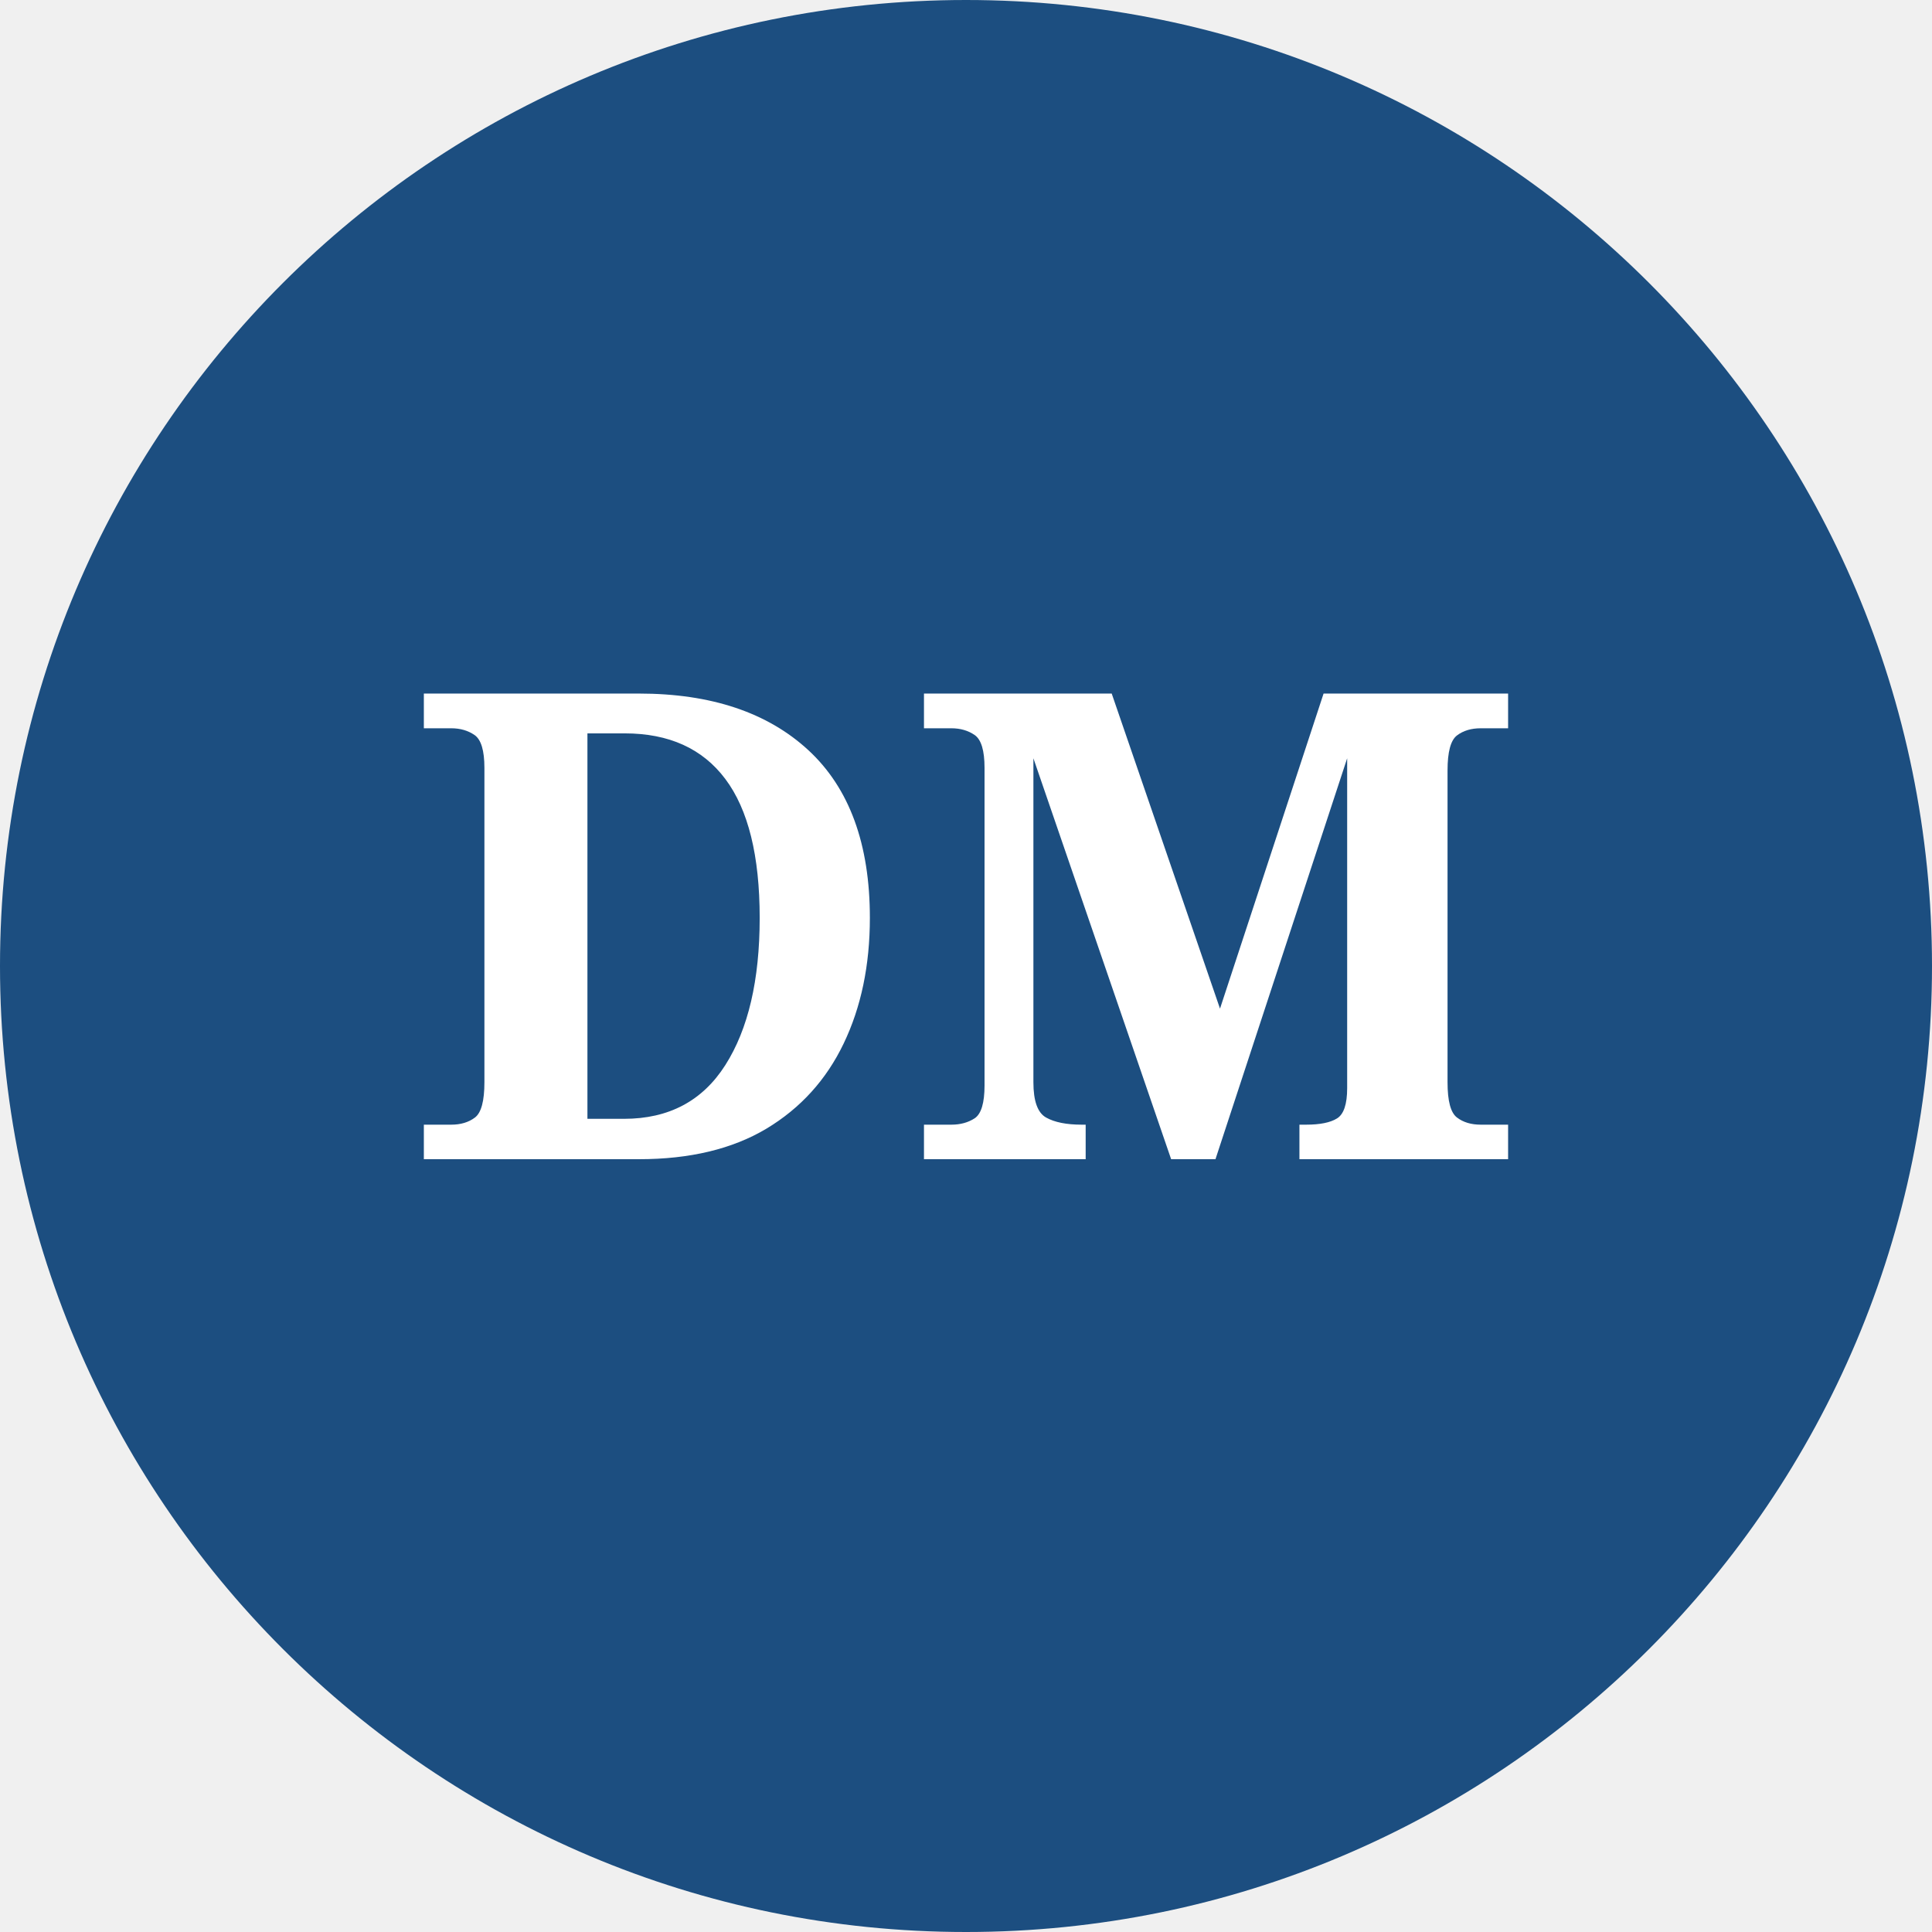
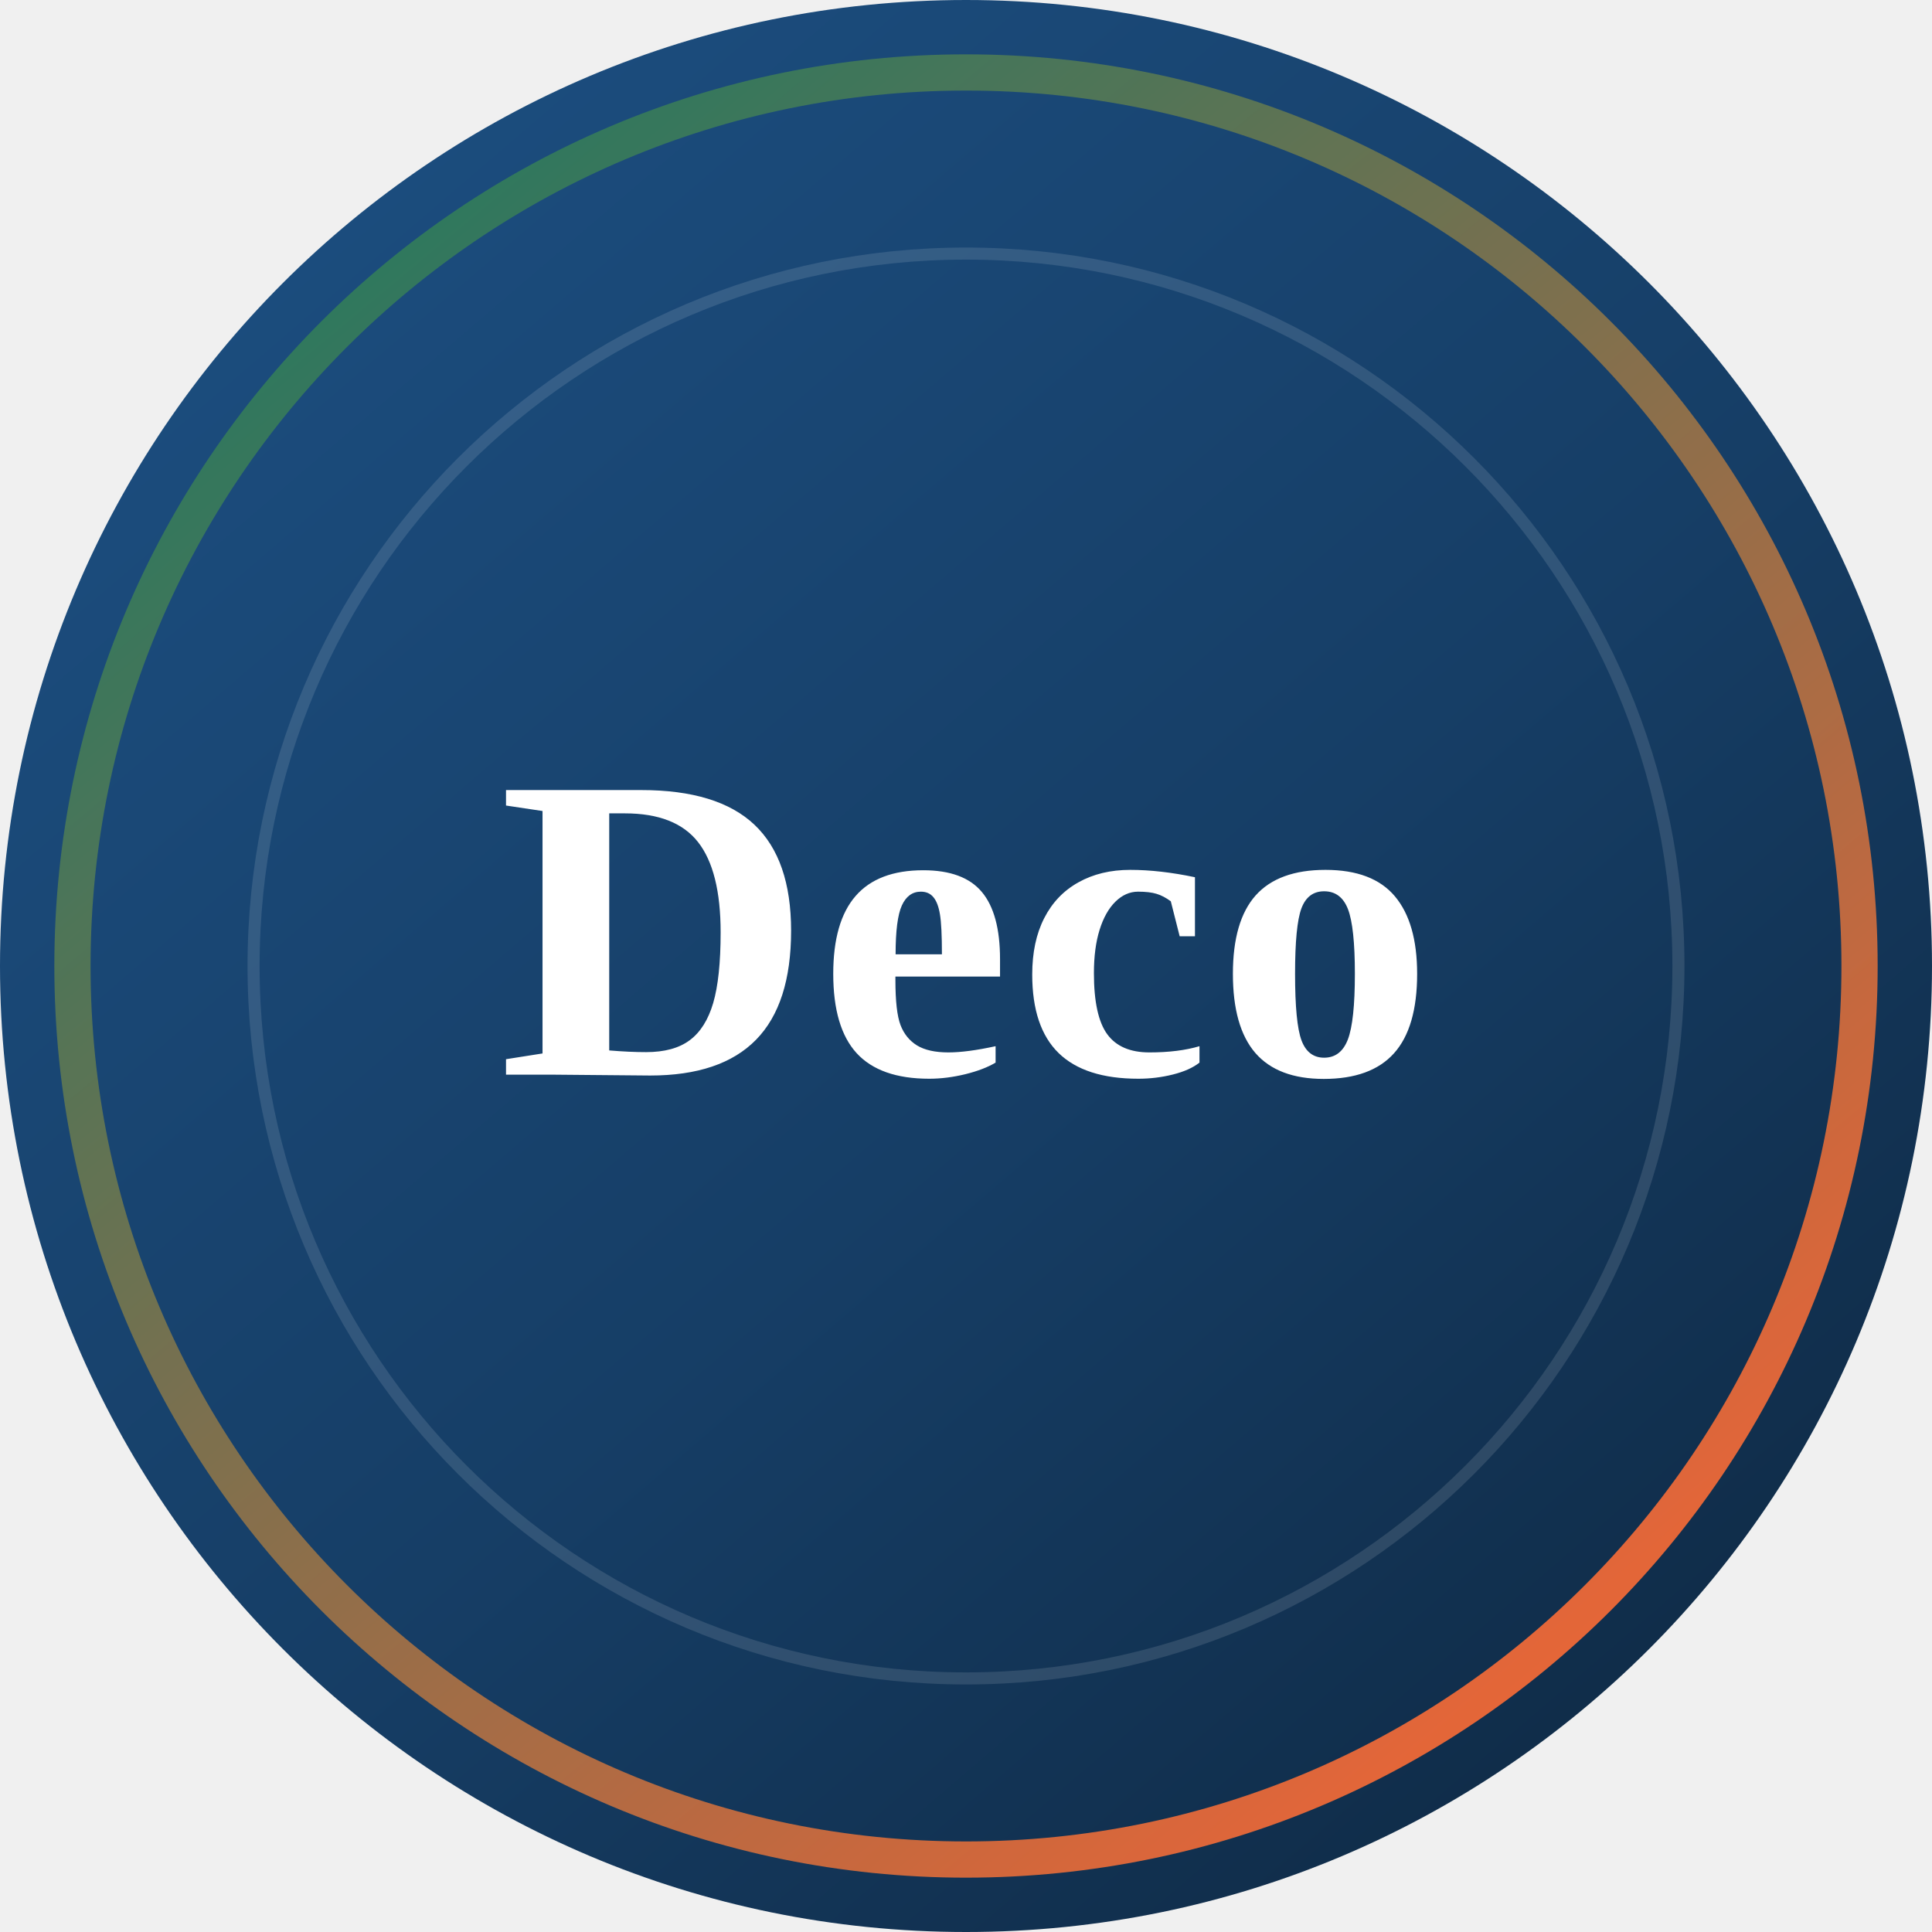
- <svg xmlns="http://www.w3.org/2000/svg" width="160" height="160" viewBox="0 0 160 160" role="img" aria-label="Declan Martin">
-   <rect width="160" height="160" rx="80" fill="#1C4E80" />
-   <text x="80" y="96" text-anchor="middle" font-family="Georgia, serif" font-size="54" font-weight="700" fill="#ffffff">DM</text>
+ <svg xmlns="http://www.w3.org/2000/svg" width="320" height="320" viewBox="0 0 320 320" role="img" aria-label="Deco">
+   <defs>
+     <linearGradient id="bg" x1="40" y1="20" x2="280" y2="300" gradientUnits="userSpaceOnUse">
+       <stop offset="0%" stop-color="#1C4E80" />
+       <stop offset="55%" stop-color="#163E66" />
+       <stop offset="100%" stop-color="#0F2A45" />
+     </linearGradient>
+     <linearGradient id="ring" x1="60" y1="40" x2="260" y2="280" gradientUnits="userSpaceOnUse">
+       <stop offset="0%" stop-color="#2E7D5B" />
+       <stop offset="100%" stop-color="#FF6B35" />
+     </linearGradient>
+   </defs>
+   <circle cx="160" cy="160" r="160" fill="url(#bg)" />
+   <circle cx="160" cy="160" r="148" fill="none" stroke="url(#ring)" stroke-width="6" opacity="0.9" />
+   <circle cx="160" cy="160" r="118" fill="none" stroke="#ffffff" stroke-opacity="0.12" stroke-width="2" />
+   <text x="160" y="178" text-anchor="middle" font-family="Georgia, 'Times New Roman', serif" font-size="72" font-weight="700" fill="#ffffff" letter-spacing="1">Deco</text>
</svg>
